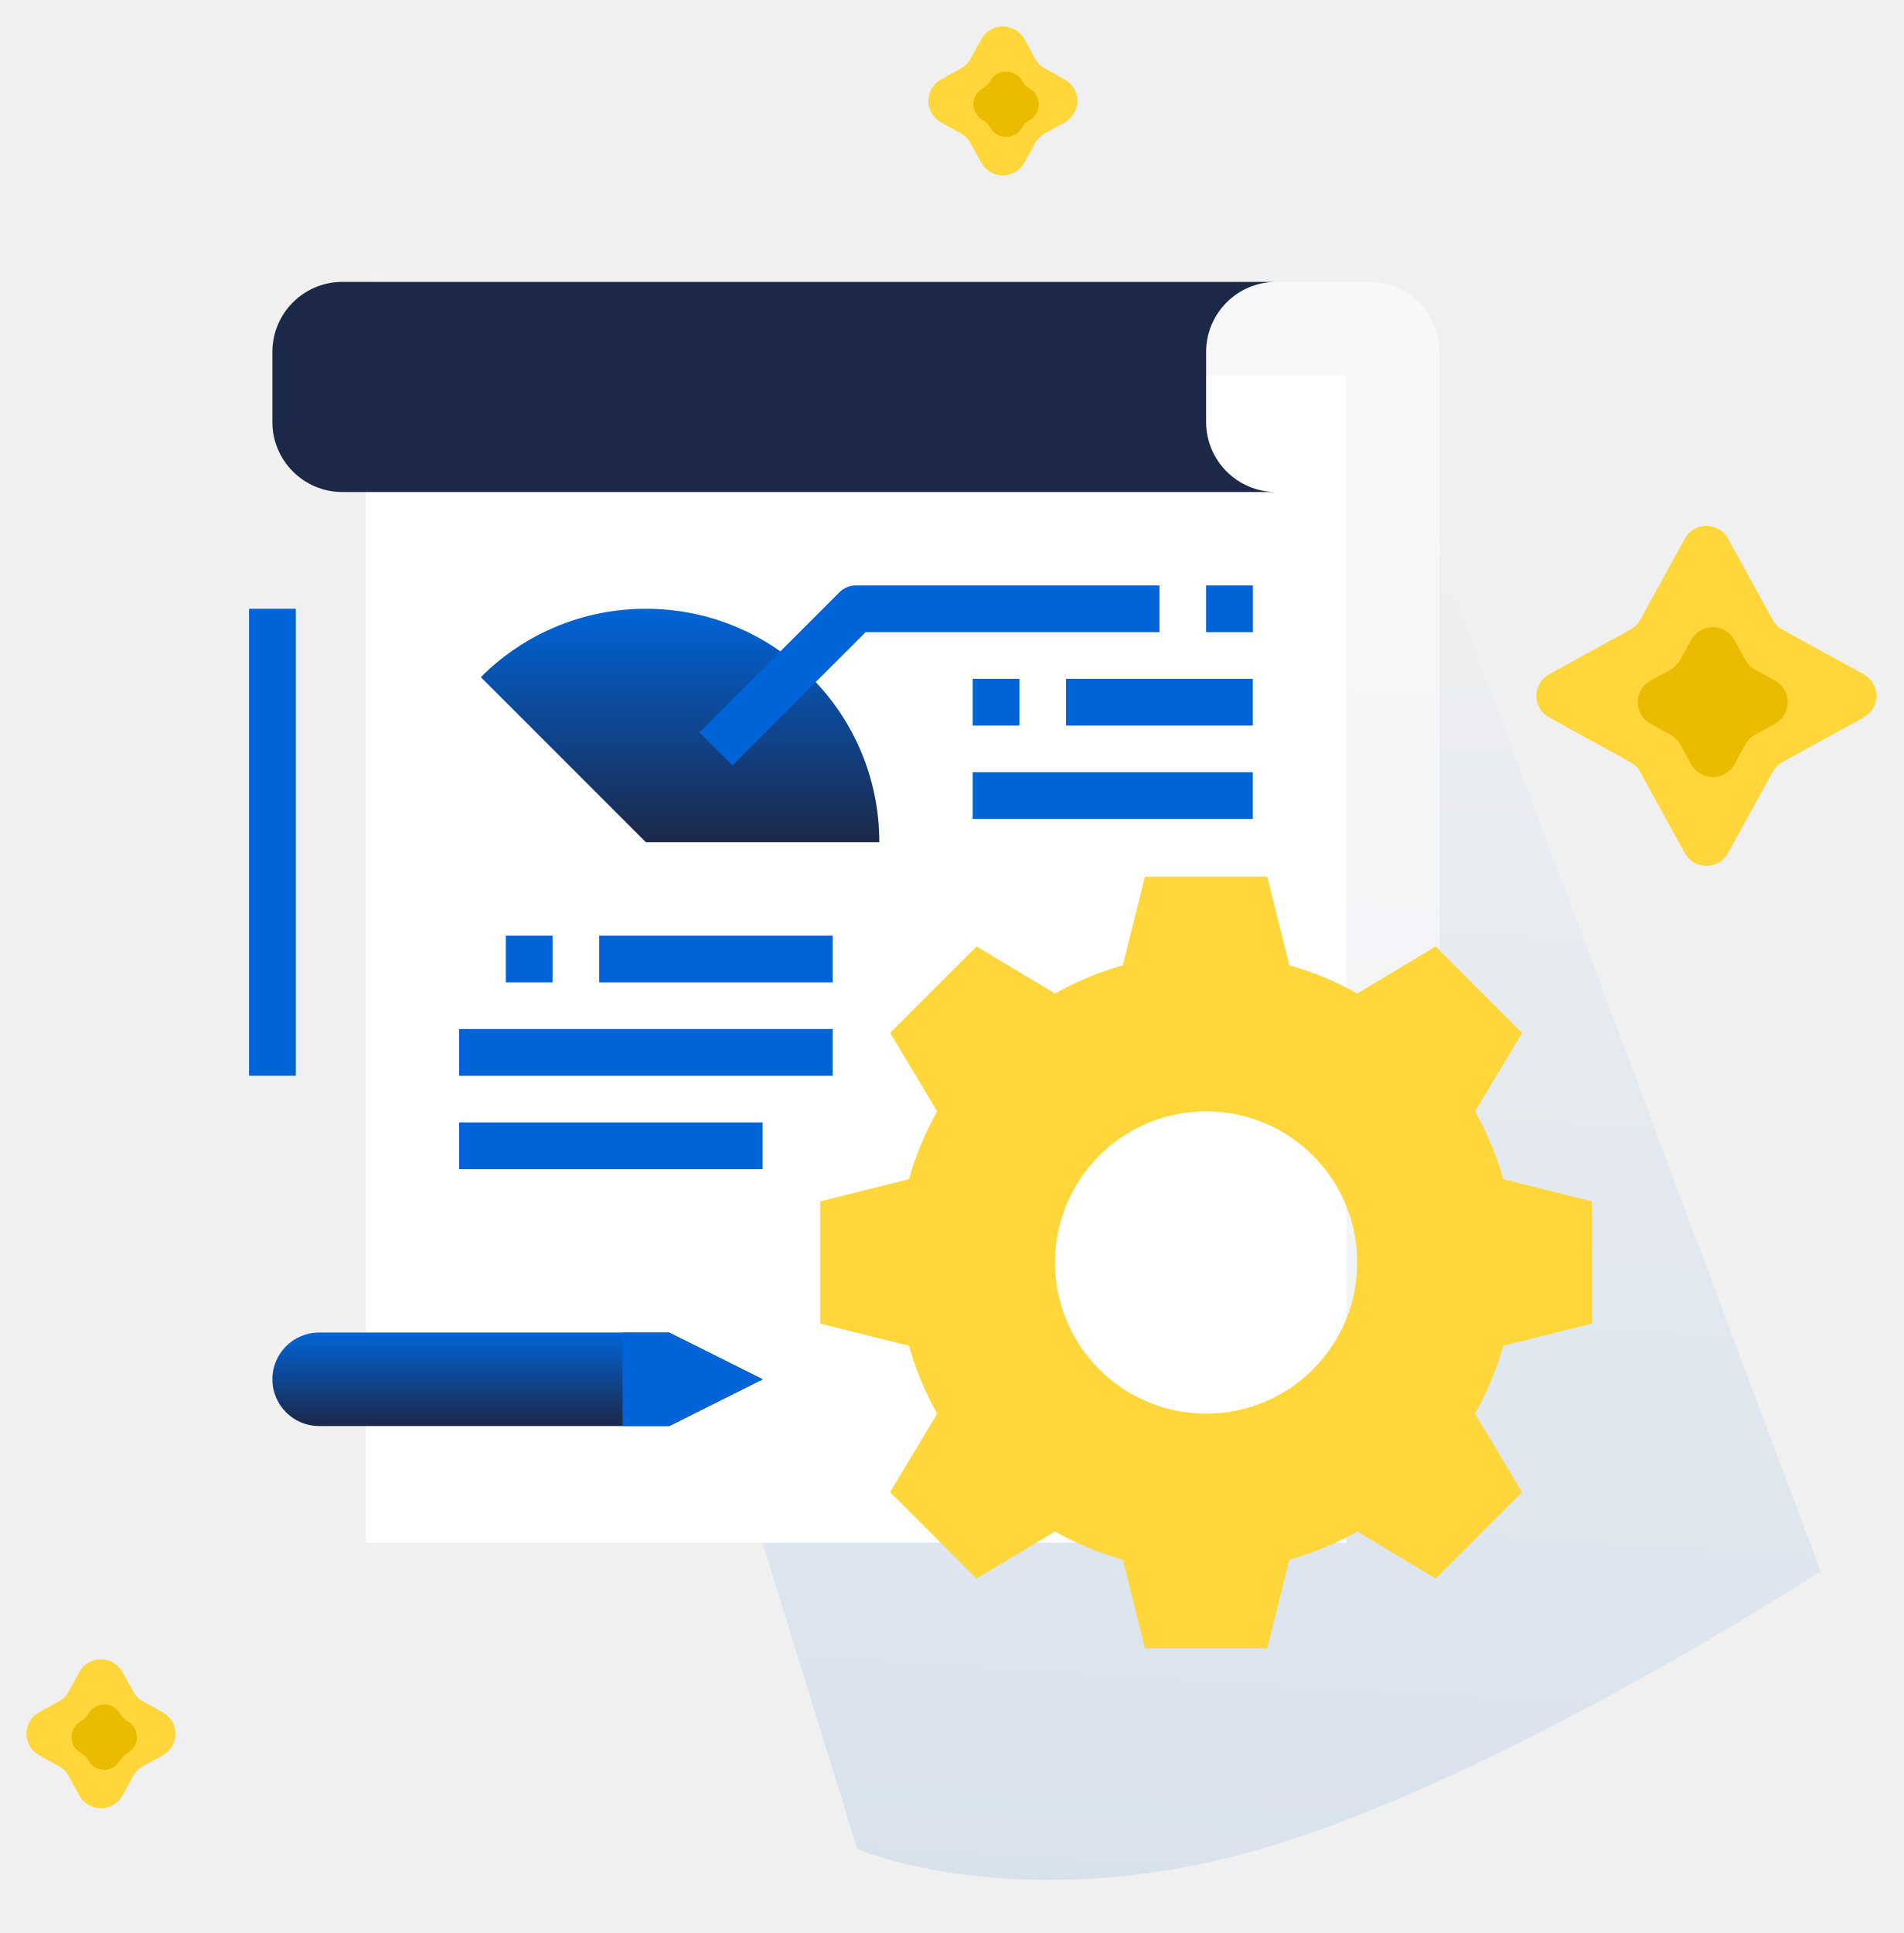
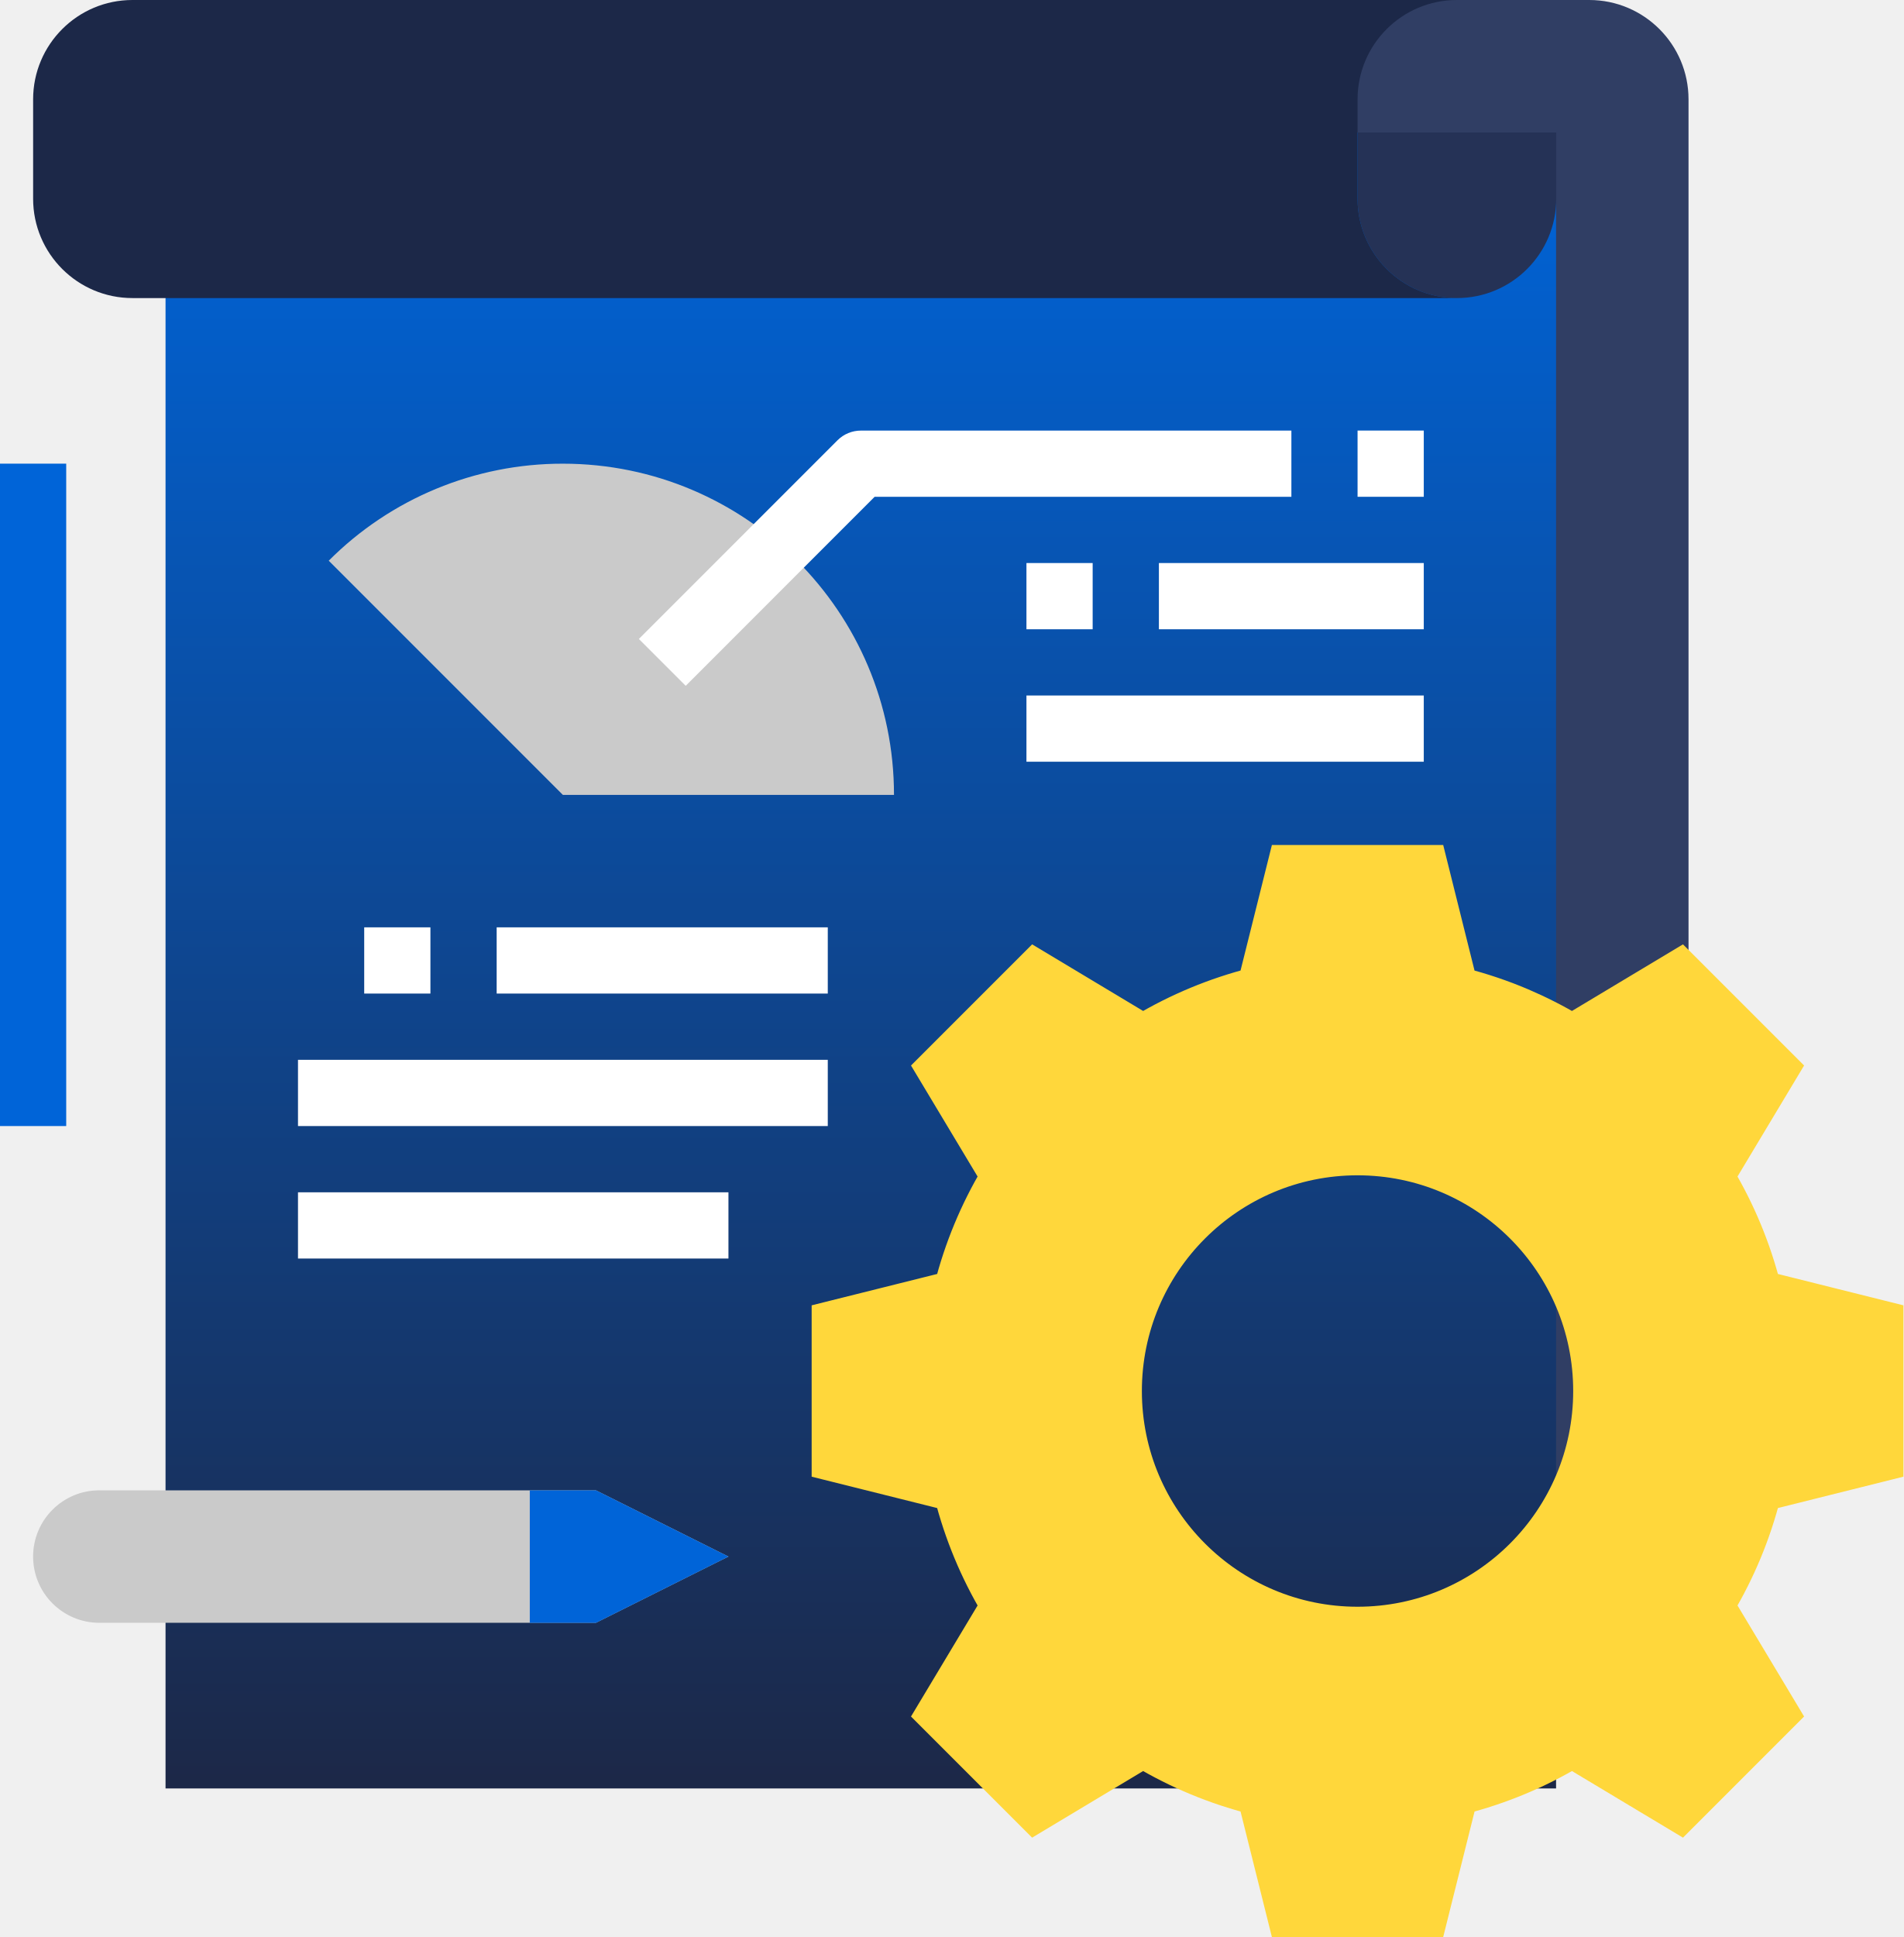
- <svg xmlns="http://www.w3.org/2000/svg" width="77.382" height="78.569" viewBox="0 0 77.382 78.569">
+ <svg xmlns="http://www.w3.org/2000/svg" id="management-white" width="59.135" height="60.163" viewBox="0 0 59.135 60.163">
  <defs>
    <linearGradient id="linear-gradient" x1="0.5" x2="0.5" y2="1" gradientUnits="objectBoundingBox">
-       <stop offset="0" stop-color="#fff" />
-       <stop offset="1" stop-color="#0064d8" />
-     </linearGradient>
-     <linearGradient id="linear-gradient-2" x1="0.5" x2="0.5" y2="1" gradientUnits="objectBoundingBox">
      <stop offset="0" stop-color="#0064d8" />
      <stop offset="1" stop-color="#1c2848" />
    </linearGradient>
  </defs>
-   <g id="management" transform="translate(-400.951 -360.665)">
-     <path id="Path_28390" data-name="Path 28390" d="M40.356,0l22.16,48.52S50.138,57.876,40.574,61.376,24.26,62.516,24.26,62.516L0,0Z" transform="matrix(0.998, 0.07, -0.07, 0.998, 415.97, 371.734)" opacity="0.1" fill="url(#linear-gradient)" />
-     <g id="Group_80" data-name="Group 80" transform="translate(462.338 380.962)">
-       <path id="Polygon_1" data-name="Polygon 1" d="M7.11,1.592a1,1,0,0,1,1.752,0L10.682,4.9a1,1,0,0,0,.394.394L14.381,7.11a1,1,0,0,1,0,1.752l-3.305,1.819a1,1,0,0,0-.394.394L8.862,14.381a1,1,0,0,1-1.752,0L5.291,11.076a1,1,0,0,0-.394-.394L1.592,8.862a1,1,0,0,1,0-1.752L4.9,5.291A1,1,0,0,0,5.291,4.9Z" fill="#ffd73b" />
-       <path id="Polygon_2" data-name="Polygon 2" d="M3.246,1.592A1,1,0,0,1,5,1.592l.447.813a1,1,0,0,0,.394.394l.813.447A1,1,0,0,1,6.652,5l-.813.447a1,1,0,0,0-.394.394L5,6.652a1,1,0,0,1-1.752,0L2.8,5.839A1,1,0,0,0,2.4,5.445L1.592,5a1,1,0,0,1,0-1.752L2.4,2.8A1,1,0,0,0,2.8,2.4Z" transform="translate(4.122 4.122)" fill="#ebbb00" />
-     </g>
-     <g id="Group_81" data-name="Group 81" transform="translate(400.951 427.034)">
-       <path id="Polygon_1-2" data-name="Polygon 1" d="M3.227,1.592a1,1,0,0,1,1.752,0l.441.8a1,1,0,0,0,.394.394l.8.441a1,1,0,0,1,0,1.752l-.8.441a1,1,0,0,0-.394.394l-.441.8a1,1,0,0,1-1.752,0l-.441-.8a1,1,0,0,0-.394-.394l-.8-.441a1,1,0,0,1,0-1.752l.8-.441a1,1,0,0,0,.394-.394Z" transform="translate(0)" fill="#ffd73b" />
-       <path id="Polygon_2-2" data-name="Polygon 2" d="M1.469,1.178a.74.74,0,0,1,1.3,0h0a.74.74,0,0,0,.292.292h0a.74.74,0,0,1,0,1.3h0a.74.74,0,0,0-.292.292h0a.74.74,0,0,1-1.3,0h0a.74.74,0,0,0-.292-.292h0a.74.74,0,0,1,0-1.3h0a.74.74,0,0,0,.292-.292Z" transform="translate(2.118 2.118)" fill="#ebbb00" />
-     </g>
-     <g id="Group_82" data-name="Group 82" transform="translate(437.618 360.665)">
-       <path id="Polygon_1-3" data-name="Polygon 1" d="M3.227,1.592a1,1,0,0,1,1.752,0l.441.8a1,1,0,0,0,.394.394l.8.441a1,1,0,0,1,0,1.752l-.8.441a1,1,0,0,0-.394.394l-.441.8a1,1,0,0,1-1.752,0l-.441-.8a1,1,0,0,0-.394-.394l-.8-.441a1,1,0,0,1,0-1.752l.8-.441a1,1,0,0,0,.394-.394Z" transform="translate(0 0)" fill="#ffd73b" />
-       <path id="Polygon_2-3" data-name="Polygon 2" d="M1.469,1.178a.74.74,0,0,1,1.3,0h0a.74.74,0,0,0,.292.292h0a.74.74,0,0,1,0,1.3h0a.74.74,0,0,0-.292.292h0a.74.74,0,0,1-1.3,0h0a.74.74,0,0,0-.292-.292h0a.74.74,0,0,1,0-1.3h0a.74.74,0,0,0,.292-.292Z" transform="translate(2.118 2.118)" fill="#ebbb00" />
-     </g>
-     <g id="analytics" transform="translate(411.076 372.123)">
-       <path id="Path_28372" data-name="Path 28372" d="M72,0h37.011a2.847,2.847,0,0,1,2.847,2.847v44.6H72Zm0,0" transform="translate(-63.459)" fill="#fff" opacity="0.52" />
-       <path id="Path_28373" data-name="Path 28373" d="M40,32H79.858V79.45H40Zm0,0" transform="translate(-35.255 -28.204)" fill="#fff" />
-       <path id="Path_28374" data-name="Path 28374" d="M230.368,225.278v-4.189l-3.512-.878a11.956,11.956,0,0,0-1.319-3.177l1.864-3.106-2.962-2.962-3.106,1.864a12.2,12.2,0,0,0-1.437-.731,11.914,11.914,0,0,0-1.74-.587L217.278,208h-4.189l-.878,3.512a11.954,11.954,0,0,0-3.177,1.319l-3.106-1.864-2.962,2.962,1.864,3.106a11.955,11.955,0,0,0-1.319,3.177l-3.512.878v4.189l3.512.878a11.955,11.955,0,0,0,1.319,3.177l-1.864,3.106,2.962,2.962,3.106-1.864a11.955,11.955,0,0,0,3.177,1.319l.878,3.512h4.189l.878-3.512a11.955,11.955,0,0,0,3.177-1.319l3.106,1.864,2.962-2.962-1.864-3.106a11.956,11.956,0,0,0,1.319-3.177Zm-15.184,4.549a6.643,6.643,0,1,1,6.643-6.643A6.643,6.643,0,0,1,215.184,229.827Zm0,0" transform="translate(-176.275 -183.326)" fill="#ffd73b" stroke="#ffd73b" stroke-width="1" />
-       <path id="Path_28375" data-name="Path 28375" d="M328,32v1.9a2.847,2.847,0,1,0,5.694,0V32Zm0,0" transform="translate(-289.091 -28.204)" fill="#fff" opacity="0.53" />
-       <path id="Path_28376" data-name="Path 28376" d="M48.807,0A2.847,2.847,0,0,0,45.96,2.847V5.694a2.847,2.847,0,0,0,2.847,2.847H10.847A2.847,2.847,0,0,1,8,5.694V2.847A2.847,2.847,0,0,1,10.847,0Zm0,0" transform="translate(-7.051)" fill="#1c2848" />
-       <path id="Path_28377" data-name="Path 28377" d="M9.9,360H24.133l3.8,1.9-3.8,1.9H9.9a1.9,1.9,0,1,1,0-3.8Zm0,0" transform="translate(-7.051 -317.295)" fill="url(#linear-gradient-2)" />
-       <path id="Path_28378" data-name="Path 28378" d="M0,112H1.9v18.98H0Zm0,0" transform="translate(0 -98.714)" fill="#0064d8" />
-       <path id="Path_28379" data-name="Path 28379" d="M86.144,112a9.459,9.459,0,0,0-6.71,2.78l6.71,6.71h9.49A9.49,9.49,0,0,0,86.144,112Zm0,0" transform="translate(-70.011 -98.714)" fill="url(#linear-gradient-2)" />
-       <g id="Group_7560" data-name="Group 7560" transform="translate(8.541 12.337)">
-         <path id="Path_28380" data-name="Path 28380" d="M88,224h1.9v1.9H88Zm0,0" transform="translate(-86.102 -209.765)" fill="#0064d8" />
-         <path id="Path_28381" data-name="Path 28381" d="M120,224h9.49v1.9H120Zm0,0" transform="translate(-114.306 -209.765)" fill="#0064d8" />
-         <path id="Path_28382" data-name="Path 28382" d="M72,256H87.184v1.9H72Zm0,0" transform="translate(-72 -237.969)" fill="#0064d8" />
-         <path id="Path_28383" data-name="Path 28383" d="M248,136h1.9v1.9H248Zm0,0" transform="translate(-227.122 -132.204)" fill="#0064d8" />
-         <path id="Path_28384" data-name="Path 28384" d="M72,288H84.337v1.9H72Zm0,0" transform="translate(-72 -266.173)" fill="#0064d8" />
-         <path id="Path_28385" data-name="Path 28385" d="M155.685,111.314l-1.342-1.342,5.694-5.694a.949.949,0,0,1,.671-.278h12.337v1.9H161.1Zm0,0" transform="translate(-144.575 -104)" fill="#0064d8" />
-         <path id="Path_28386" data-name="Path 28386" d="M328,104h1.9v1.9H328Zm0,0" transform="translate(-297.632 -104)" fill="#0064d8" />
-         <path id="Path_28387" data-name="Path 28387" d="M280,136h7.592v1.9H280Zm0,0" transform="translate(-255.326 -132.204)" fill="#0064d8" />
-         <path id="Path_28388" data-name="Path 28388" d="M248,168h11.388v1.9H248Zm0,0" transform="translate(-227.122 -160.408)" fill="#0064d8" />
-       </g>
-       <path id="Path_28389" data-name="Path 28389" d="M133.694,361.9l-3.8-1.9H128v3.8h1.9Zm0,0" transform="translate(-112.816 -317.295)" fill="#0064d8" />
-     </g>
+   <path id="Path_28372" data-name="Path 28372" d="M72,0h40.118A3.086,3.086,0,0,1,115.2,3.086V51.434H72Zm0,0" transform="translate(-62.742)" fill="#303e64" />
+   <path id="Path_28373" data-name="Path 28373" d="M40,32H83.2V83.434H40Zm0,0" transform="translate(-34.857 -27.885)" fill="url(#linear-gradient)" />
+   <path id="Path_28374" data-name="Path 28374" d="M232.917,226.729v-4.541l-3.806-.951a12.957,12.957,0,0,0-1.429-3.444l2.02-3.367-3.211-3.211-3.367,2.02a13.227,13.227,0,0,0-1.558-.792,12.918,12.918,0,0,0-1.887-.636L218.729,208h-4.541l-.951,3.806a12.958,12.958,0,0,0-3.444,1.429l-3.367-2.02-3.211,3.211,2.02,3.367a12.958,12.958,0,0,0-1.43,3.444l-3.806.951v4.541l3.806.951a12.958,12.958,0,0,0,1.43,3.444l-2.02,3.367,3.211,3.211,3.367-2.02a12.959,12.959,0,0,0,3.444,1.43l.951,3.806h4.541l.951-3.806a12.959,12.959,0,0,0,3.444-1.43l3.367,2.02,3.211-3.211-2.02-3.367a12.956,12.956,0,0,0,1.429-3.444Zm-16.459,4.93a7.2,7.2,0,1,1,7.2-7.2A7.2,7.2,0,0,1,216.459,231.659Zm0,0" transform="translate(-174.283 -181.254)" fill="#ffd73b" stroke="#ffd73b" stroke-width="1" />
+   <path id="Path_28375" data-name="Path 28375" d="M328,32v2.057a3.086,3.086,0,1,0,6.172,0V32Zm0,0" transform="translate(-285.824 -27.885)" fill="#253256" />
+   <path id="Path_28376" data-name="Path 28376" d="M52.233,0a3.086,3.086,0,0,0-3.086,3.086V6.172a3.086,3.086,0,0,0,3.086,3.086H11.086A3.086,3.086,0,0,1,8,6.172V3.086A3.086,3.086,0,0,1,11.086,0Zm0,0" transform="translate(-6.971)" fill="#1c2848" />
+   <path id="Path_28377" data-name="Path 28377" d="M10.057,360h15.43l4.115,2.057-4.115,2.057H10.057a2.057,2.057,0,1,1,0-4.115Zm0,0" transform="translate(-6.971 -313.71)" fill="#cacaca" />
+   <path id="Path_28378" data-name="Path 28378" d="M0,112H2.057v20.574H0Zm0,0" transform="translate(0 -97.599)" fill="#0064d8" />
+   <path id="Path_28379" data-name="Path 28379" d="M86.707,112a10.253,10.253,0,0,0-7.274,3.013l7.274,7.274H96.994A10.287,10.287,0,0,0,86.707,112Zm0,0" transform="translate(-69.22 -97.598)" fill="#cacaca" />
+   <g id="Group_7560" data-name="Group 7560" transform="translate(9.258 13.373)">
+     <path id="Path_28380" data-name="Path 28380" d="M88,224h2.057v2.057H88Zm0,0" transform="translate(-85.943 -208.57)" fill="#fff" />
+     <path id="Path_28381" data-name="Path 28381" d="M120,224h10.287v2.057H120Zm0,0" transform="translate(-113.828 -208.57)" fill="#fff" />
+     <path id="Path_28382" data-name="Path 28382" d="M72,256H88.459v2.057H72Zm0,0" transform="translate(-72 -236.455)" fill="#fff" />
+     <path id="Path_28383" data-name="Path 28383" d="M248,136h2.057v2.057H248Zm0,0" transform="translate(-225.369 -131.885)" fill="#fff" />
+     <path id="Path_28384" data-name="Path 28384" d="M72,288H85.373v2.057H72Zm0,0" transform="translate(-72 -264.34)" fill="#fff" />
+     <path id="Path_28385" data-name="Path 28385" d="M155.8,111.928l-1.455-1.455,6.172-6.172a1.029,1.029,0,0,1,.727-.3h13.373v2.057H161.669Zm0,0" transform="translate(-143.755 -104)" fill="#fff" />
+     <path id="Path_28386" data-name="Path 28386" d="M328,104h2.057v2.057H328Zm0,0" transform="translate(-295.082 -104)" fill="#fff" />
+     <path id="Path_28387" data-name="Path 28387" d="M280,136h8.229v2.057H280Zm0,0" transform="translate(-253.254 -131.885)" fill="#fff" />
+     <path id="Path_28388" data-name="Path 28388" d="M248,168h12.344v2.057H248Zm0,0" transform="translate(-225.369 -159.771)" fill="#fff" />
  </g>
+   <path id="Path_28389" data-name="Path 28389" d="M134.172,362.057,130.057,360H128v4.115h2.057Zm0,0" transform="translate(-111.541 -313.71)" fill="#0064d8" />
</svg>
